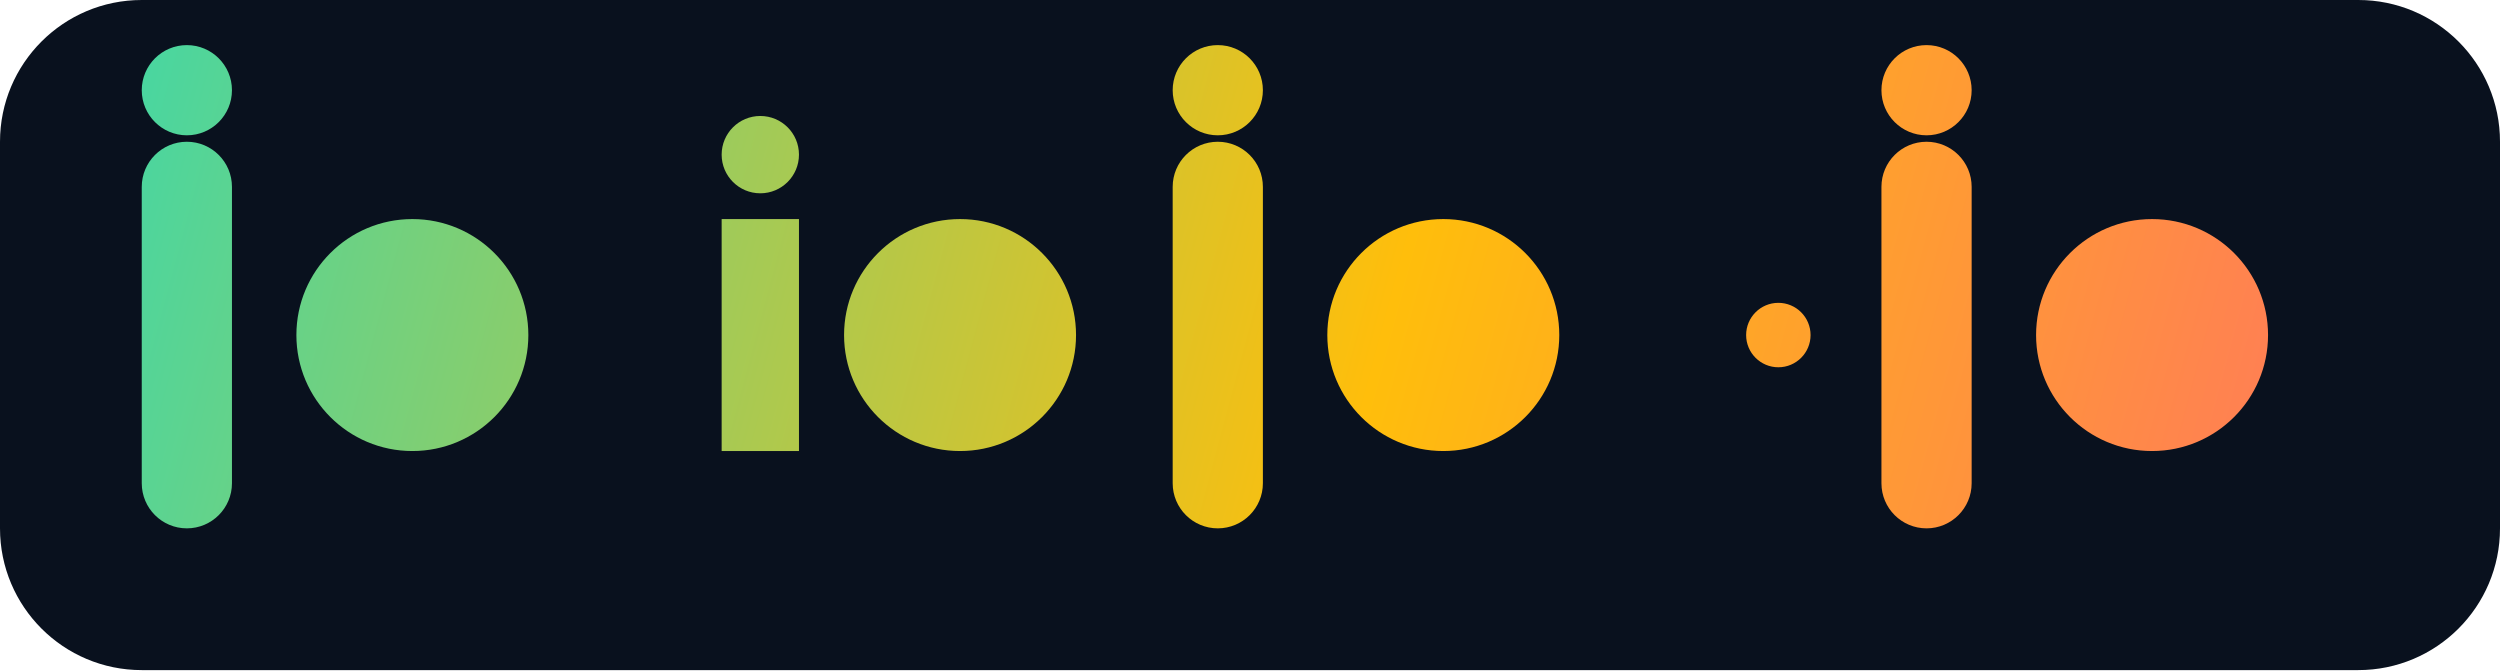
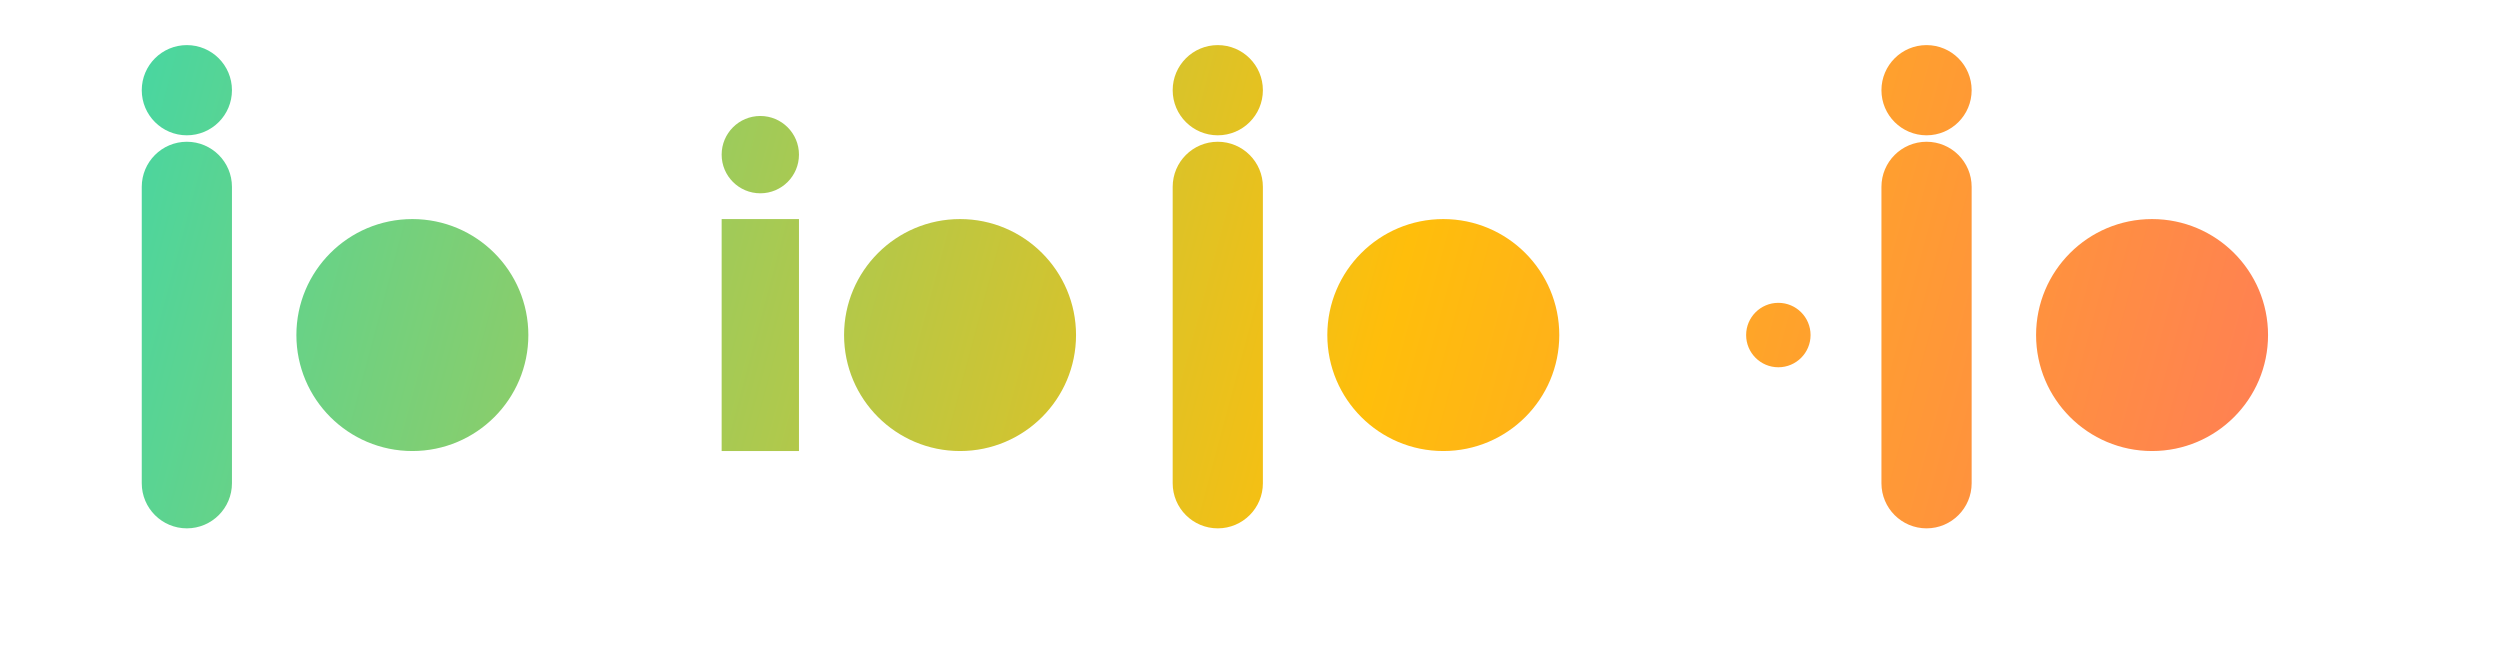
<svg xmlns="http://www.w3.org/2000/svg" width="388" height="104" viewBox="0 0 388 104" fill="none" role="img" aria-label="iomio.io logo">
  <defs>
    <linearGradient id="iograd" x1="0" y1="0" x2="388" y2="104" gradientUnits="userSpaceOnUse">
      <stop stop-color="#33D9B2" />
      <stop offset="0.55" stop-color="#FFBE0B" />
      <stop offset="1" stop-color="#FF6B6B" />
    </linearGradient>
  </defs>
-   <rect width="388" height="104" rx="22" fill="#09111E" />
  <g fill="url(#iograd)">
    <rect x="22" y="22" width="14" height="60" rx="7" />
    <circle cx="29" cy="14" r="7" />
    <circle cx="64" cy="52" r="18" />
    <path d="M112 34h12v36h-12z" />
    <circle cx="118" cy="24" r="6" />
    <circle cx="149" cy="52" r="18" />
    <rect x="182" y="22" width="14" height="60" rx="7" />
    <circle cx="189" cy="14" r="7" />
    <circle cx="224" cy="52" r="18" />
    <circle cx="276" cy="52" r="5" />
    <rect x="292" y="22" width="14" height="60" rx="7" />
    <circle cx="299" cy="14" r="7" />
    <circle cx="334" cy="52" r="18" />
  </g>
</svg>
